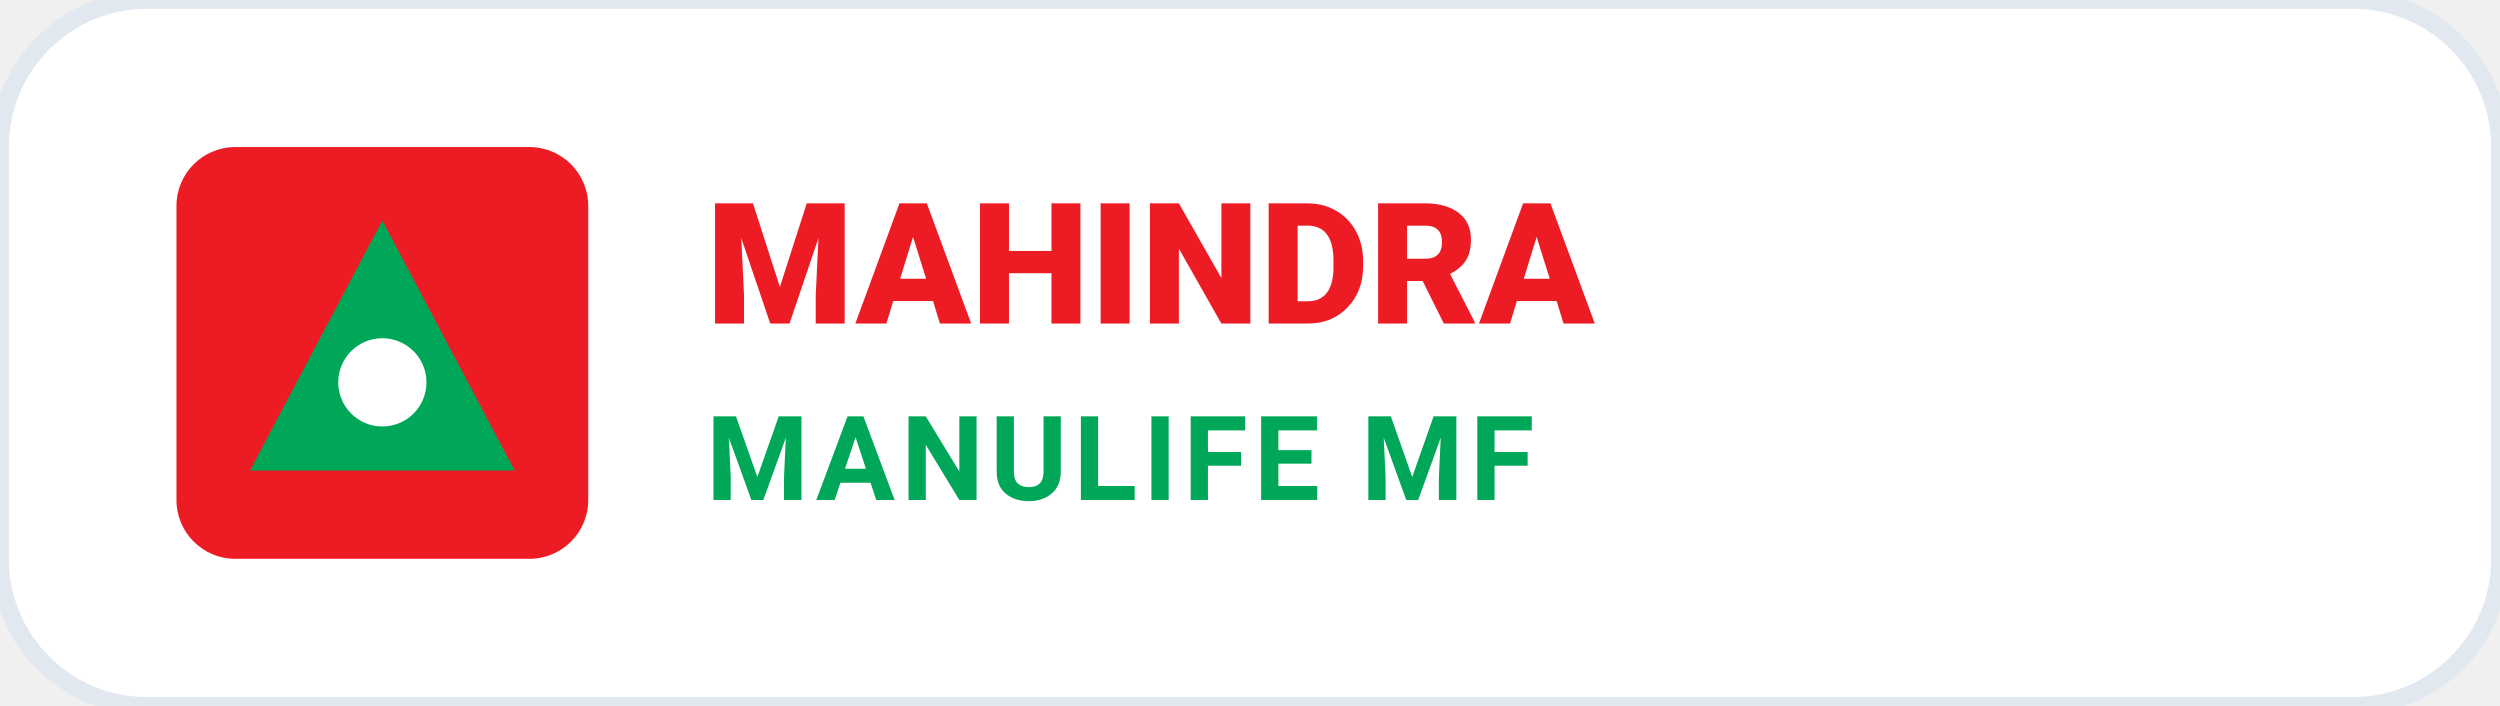
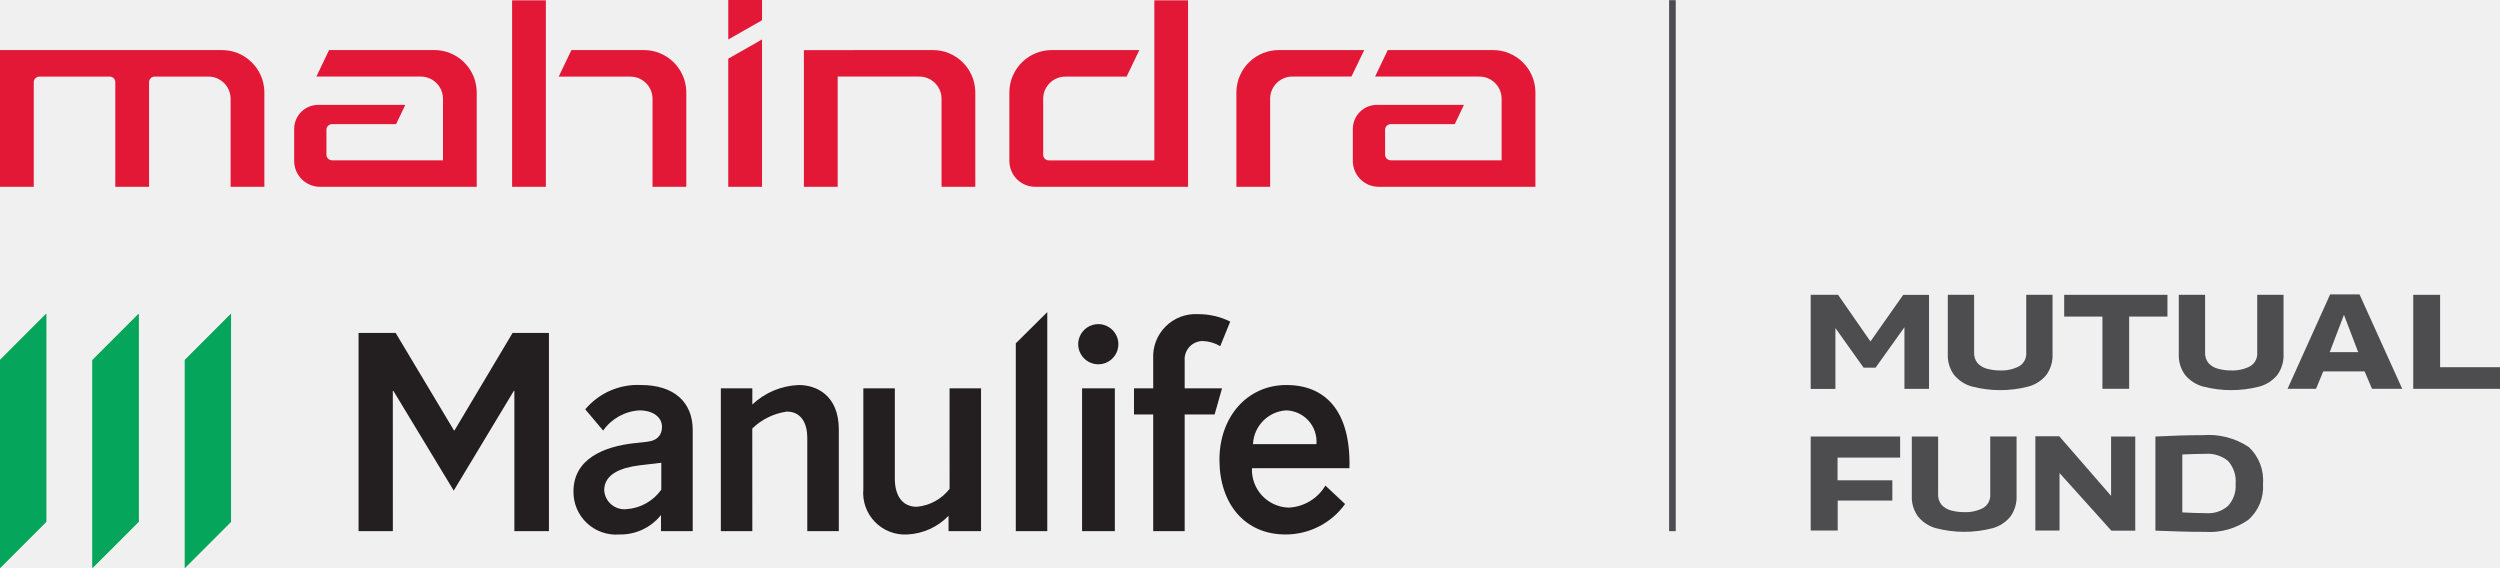
- <svg xmlns="http://www.w3.org/2000/svg" viewBox="0 0 170 48" width="170" height="48">
-   <rect width="170" height="48" rx="10" fill="#FFFFFF" stroke="#E2E8F0" stroke-width="1.2" />
-   <g>
-     <rect x="12" y="10" width="28" height="28" rx="4" fill="#ED1C24" />
-     <polygon points="26,15 35,32 17,32" fill="#00A758" />
-     <circle cx="26" cy="26" r="3" fill="#FFFFFF" />
+ <svg xmlns="http://www.w3.org/2000/svg" id="Mahindra_Finance_Vertical_Logo_Lockup_RGB" width="235.388" height="53.477" viewBox="0 0 235.388 53.477">
+   <rect id="Rectangle_8" data-name="Rectangle 8" width="0.623" height="49.995" transform="translate(157.156 0.016)" fill="#4d4d4f" />
+   <path id="Path_1" data-name="Path 1" d="M255.895,186.832l-2.023.241c-1.759.216-3.3.843-3.3,2.338a1.9,1.9,0,0,0,2.1,1.782,4.374,4.374,0,0,0,3.277-1.831v-2.53h-.049Zm.025,6.434v-1.517a4.885,4.885,0,0,1-3.927,1.831,4.006,4.006,0,0,1-4.314-4.049c0-3.109,2.916-4.241,5.758-4.553l1.109-.121c1.085-.1,1.47-.7,1.47-1.42,0-.892-.843-1.542-2.119-1.542a4.475,4.475,0,0,0-3.423,1.9l-1.687-2a6.448,6.448,0,0,1,5.253-2.29c3.084,0,4.867,1.591,4.867,4.242v9.518H255.92Z" transform="translate(-193.684 -143.255)" fill="#231f20" fillRule="evenodd" />
+   <path id="Path_2" data-name="Path 2" d="M296.226,193.264h-2.965V179.819h2.965v1.519a6.744,6.744,0,0,1,4.385-1.833c1.59,0,3.758.918,3.758,4.193v9.566H301.4v-8.8c0-1.325-.553-2.457-1.927-2.457a5.849,5.849,0,0,0-3.252,1.591Z" transform="translate(-225.39 -143.254)" fill="#231f20" fillRule="evenodd" />
+   <path id="Path_3" data-name="Path 3" d="M345.454,180.537h2.963v13.445h-3.059v-1.446a5.758,5.758,0,0,1-3.88,1.759,3.924,3.924,0,0,1-4.143-4.289v-9.469H340.3v8.5c0,1.567.675,2.651,2.073,2.651a4.41,4.41,0,0,0,3.083-1.687Z" transform="translate(-256.047 -143.972)" fill="#231f20" fillRule="evenodd" />
+   <path id="Path_4" data-name="Path 4" d="M387.455,177.577h-2.964V159.892l2.964-2.939Z" transform="translate(-288.848 -127.567)" fill="#231f20" fillRule="evenodd" />
+   <path id="Path_5" data-name="Path 5" d="M407.245,180.161H404.16V166.716h3.085v13.445ZM405.7,160.668a1.9,1.9,0,0,1,1.879,1.879,1.892,1.892,0,1,1-1.879-1.879Z" transform="translate(-302.277 -130.151)" fill="#231f20" fillRule="evenodd" />
+   <path id="Path_6" data-name="Path 6" d="M428.64,167.03h-2.82v10.988h-2.963V167.03h-1.808v-2.457h1.808V161.8a4,4,0,0,1,4.215-4.216,6.8,6.8,0,0,1,3.036.7l-.939,2.314a3.463,3.463,0,0,0-1.639-.481,1.71,1.71,0,0,0-1.71,1.855v2.6h3.518Z" transform="translate(-314.277 -128.007)" fill="#231f20" fillRule="evenodd" />
+   <path id="Path_7" data-name="Path 7" d="M456.612,185.071a2.944,2.944,0,0,0-2.844-3.179,3.333,3.333,0,0,0-3.13,3.179Zm-6.071,2.266a3.556,3.556,0,0,0,3.445,3.71,4.241,4.241,0,0,0,3.469-2.072l1.853,1.735a6.885,6.885,0,0,1-5.613,2.867c-3.831,0-6.216-2.892-6.216-7.037,0-4,2.578-7.035,6.312-7.035,3.568,0,6.073,2.338,5.928,7.832h-9.178Z" transform="translate(-332.662 -143.254)" fill="#231f20" fillRule="evenodd" />
+   <path id="Path_8" data-name="Path 8" d="M184.437,182.065h-3.229V163.4H184.7l5.493,9.181h.048l5.47-9.181h3.422v18.661h-3.254V168.848h-.047l-5.663,9.4-5.686-9.4h-.049Z" transform="translate(-147.448 -132.054)" fill="#231f20" fillRule="evenodd" />
+   <path id="Path_9" data-name="Path 9" d="M87.713,161.835v19.578h0l4.35-4.35V157.485l-4.35,4.35Zm-17.4,19.578,4.35-4.35V157.484h0l-4.35,4.352v19.577Zm8.7,0,4.351-4.35V157.484h0l-4.351,4.351Z" transform="translate(-70.31 -127.936)" fill="#00a44e" fillRule="evenodd" />
+   <path id="Path_10" data-name="Path 10" d="M87.713,161.835v19.578h0l4.35-4.35V157.485l-4.35,4.35Zm-17.4,19.578,4.35-4.35V157.484h0l-4.35,4.352v19.577Zm8.7,0,4.351-4.35V157.484h0l-4.351,4.351Z" transform="translate(-70.31 -127.936)" fill="#05a65b" fillRule="evenodd" />
+   <path id="Path_11" data-name="Path 11" d="M101.293,65.135h9.841a4,4,0,0,1,4.061,3.913V78.01H100.48a2.436,2.436,0,0,1-2.473-2.383V72.513a2.266,2.266,0,0,1,2.3-2.216h8.163L107.6,72.11H101.6a.534.534,0,0,0-.554.478v2.449a.534.534,0,0,0,.554.478h10.418V69.639a2.094,2.094,0,0,0-2.142-2.008H100.1Zm80.878-4.683V78.01H167.819a2.436,2.436,0,0,1-2.473-2.383V69.049a4,4,0,0,1,4.061-3.913h8.176l-1.2,2.5h-5.711a2.094,2.094,0,0,0-2.142,2.008v5.4a.534.534,0,0,0,.555.478h9.911V60.452h3.18ZM131.749,78.009h3.179V69.049a4,4,0,0,0-4.061-3.913h-6.753l-1.2,2.5h6.692a2.094,2.094,0,0,1,2.142,2.008v8.37ZM118.526,60.452V78.01h3.179V60.452Zm-26.5,17.559H95.2V69.049a4,4,0,0,0-4.061-3.913H70.309V78.011h3.179v-9.9a.534.534,0,0,1,.555-.478h6.568a.534.534,0,0,1,.555.478v9.9h3.179v-9.9a.534.534,0,0,1,.555-.478h4.98a2.094,2.094,0,0,1,2.142,2.008v8.371ZM198.759,65.135h-7.975a4,4,0,0,0-4.061,3.913V78.01H189.9V69.639a2.094,2.094,0,0,1,2.142-2.008h5.511Zm-40.681,0a4,4,0,0,1,4.061,3.913V78.01h-3.179V69.639a2.094,2.094,0,0,0-2.142-2.008H149.18V78.01H146V65.142Q152.026,65.142,158.078,65.135Zm-19.2.813,3.179-1.809V78.01h-3.179Zm3.18-3.619V60.422h-3.179v3.717Zm58.917,2.806h9.841a4,4,0,0,1,4.06,3.913V78.01H200.158a2.436,2.436,0,0,1-2.473-2.383V72.513a2.266,2.266,0,0,1,2.3-2.216h8.163l-.865,1.813h-6.006a.534.534,0,0,0-.555.478v2.449a.535.535,0,0,0,.555.478h10.417V69.639a2.094,2.094,0,0,0-2.143-2.008H199.78Z" transform="translate(-70.309 -60.422)" fill="#e21836" fillRule="evenodd" />
+   <g id="Group_1" data-name="Group 1" transform="translate(170.486 27.721)">
+     <path id="Path_12" data-name="Path 12" d="M630.346,160.46v-8.851h2.579L635.973,156l3.085-4.388h2.428v8.851h-2.314v-5.8l-2.719,3.806h-1.125l-2.655-3.73v5.728h-2.327Z" transform="translate(-630.346 -151.571)" fill="#4d4d4f" />
+     <path id="Path_13" data-name="Path 13" d="M672.753,157.185v-5.576h2.478v5.437a1.441,1.441,0,0,0,.329,1,1.828,1.828,0,0,0,.892.525,4.637,4.637,0,0,0,1.258.158,3.516,3.516,0,0,0,1.745-.386,1.368,1.368,0,0,0,.683-1.3v-5.437h2.478v5.576a3.127,3.127,0,0,1-.581,1.966,3.281,3.281,0,0,1-1.682,1.094,10.542,10.542,0,0,1-5.323,0,3.313,3.313,0,0,1-1.688-1.094A3.1,3.1,0,0,1,672.753,157.185Z" transform="translate(-659.844 -151.571)" fill="#4d4d4f" />
+     <path id="Path_14" data-name="Path 14" d="M718.447,153.657h-3.6v6.8h-2.516v-6.8h-3.6v-2.048h9.723v2.048Z" transform="translate(-684.863 -151.571)" fill="#4d4d4f" />
+     <path id="Path_15" data-name="Path 15" d="M744.194,157.185v-5.576h2.478v5.437a1.441,1.441,0,0,0,.329,1,1.828,1.828,0,0,0,.892.525,4.637,4.637,0,0,0,1.258.158,3.516,3.516,0,0,0,1.745-.386,1.368,1.368,0,0,0,.683-1.3v-5.437h2.478v5.576a3.126,3.126,0,0,1-.581,1.966,3.28,3.28,0,0,1-1.682,1.094,10.541,10.541,0,0,1-5.323,0,3.313,3.313,0,0,1-1.688-1.094A3.1,3.1,0,0,1,744.194,157.185Z" transform="translate(-709.536 -151.571)" fill="#4d4d4f" />
+     <path id="Path_16" data-name="Path 16" d="M777.838,160.373l4.008-8.889h2.769l4.021,8.889h-2.845l-.7-1.644H781.2l-.683,1.644Zm3.97-3.452h2.681l-1.34-3.515Z" transform="translate(-732.939 -151.484)" fill="#4d4d4f" />
+     <path id="Path_17" data-name="Path 17" d="M816.715,160.46v-8.851h2.529v6.815h5.639v2.036Z" transform="translate(-759.981 -151.571)" fill="#4d4d4f" />
+     <path id="Path_18" data-name="Path 18" d="M630.346,204.284v-8.851h8.421v1.985h-5.892v2.137h5.159v1.909h-5.146v2.82Z" transform="translate(-630.346 -182.054)" fill="#4d4d4f" />
+     <path id="Path_19" data-name="Path 19" d="M661.622,201.009v-5.576H664.1v5.437a1.441,1.441,0,0,0,.329,1,1.828,1.828,0,0,0,.892.525,4.637,4.637,0,0,0,1.258.158,3.516,3.516,0,0,0,1.745-.386,1.368,1.368,0,0,0,.683-1.3v-5.437h2.478v5.576a3.127,3.127,0,0,1-.581,1.966,3.281,3.281,0,0,1-1.682,1.094,10.542,10.542,0,0,1-5.323,0,3.313,3.313,0,0,1-1.688-1.094A3.1,3.1,0,0,1,661.622,201.009Z" transform="translate(-652.101 -182.054)" fill="#4d4d4f" />
+     <path id="Path_20" data-name="Path 20" d="M699.834,204.226V195.35h2.251l4.88,5.614v-5.589h2.276v8.863h-2.251l-4.88-5.424v5.412h-2.276Z" transform="translate(-678.681 -181.996)" fill="#4d4d4f" />
+     <path id="Path_21" data-name="Path 21" d="M741.645,204.122q-1.353,0-2.466-.038l-2.213-.076v-8.863q1.227-.063,2.257-.095t2.181-.032a6.871,6.871,0,0,1,4.331,1.1,4.243,4.243,0,0,1,1.359,3.5A4.08,4.08,0,0,1,745.7,203,6.354,6.354,0,0,1,741.645,204.122Zm.152-1.758a2.789,2.789,0,0,0,2-.683,2.729,2.729,0,0,0,.721-2.074,2.85,2.85,0,0,0-.714-2.162,3.013,3.013,0,0,0-2.131-.67q-.557,0-1.138.019t-1.037.044v5.45l1.125.051Q741.2,202.364,741.8,202.364Z" transform="translate(-704.509 -181.765)" fill="#4d4d4f" />
  </g>
-   <text x="48" y="22" font-family="-apple-system, BlinkMacSystemFont, 'Segoe UI', Roboto, Helvetica, Arial, sans-serif" font-size="11.5" font-weight="800" fill="#ED1C24">MAHINDRA</text>
-   <text x="48" y="34" font-family="-apple-system, BlinkMacSystemFont, 'Segoe UI', Roboto, Helvetica, Arial, sans-serif" font-size="8" font-weight="700" letter-spacing="0.4" fill="#00A758">MANULIFE MF</text>
</svg>
